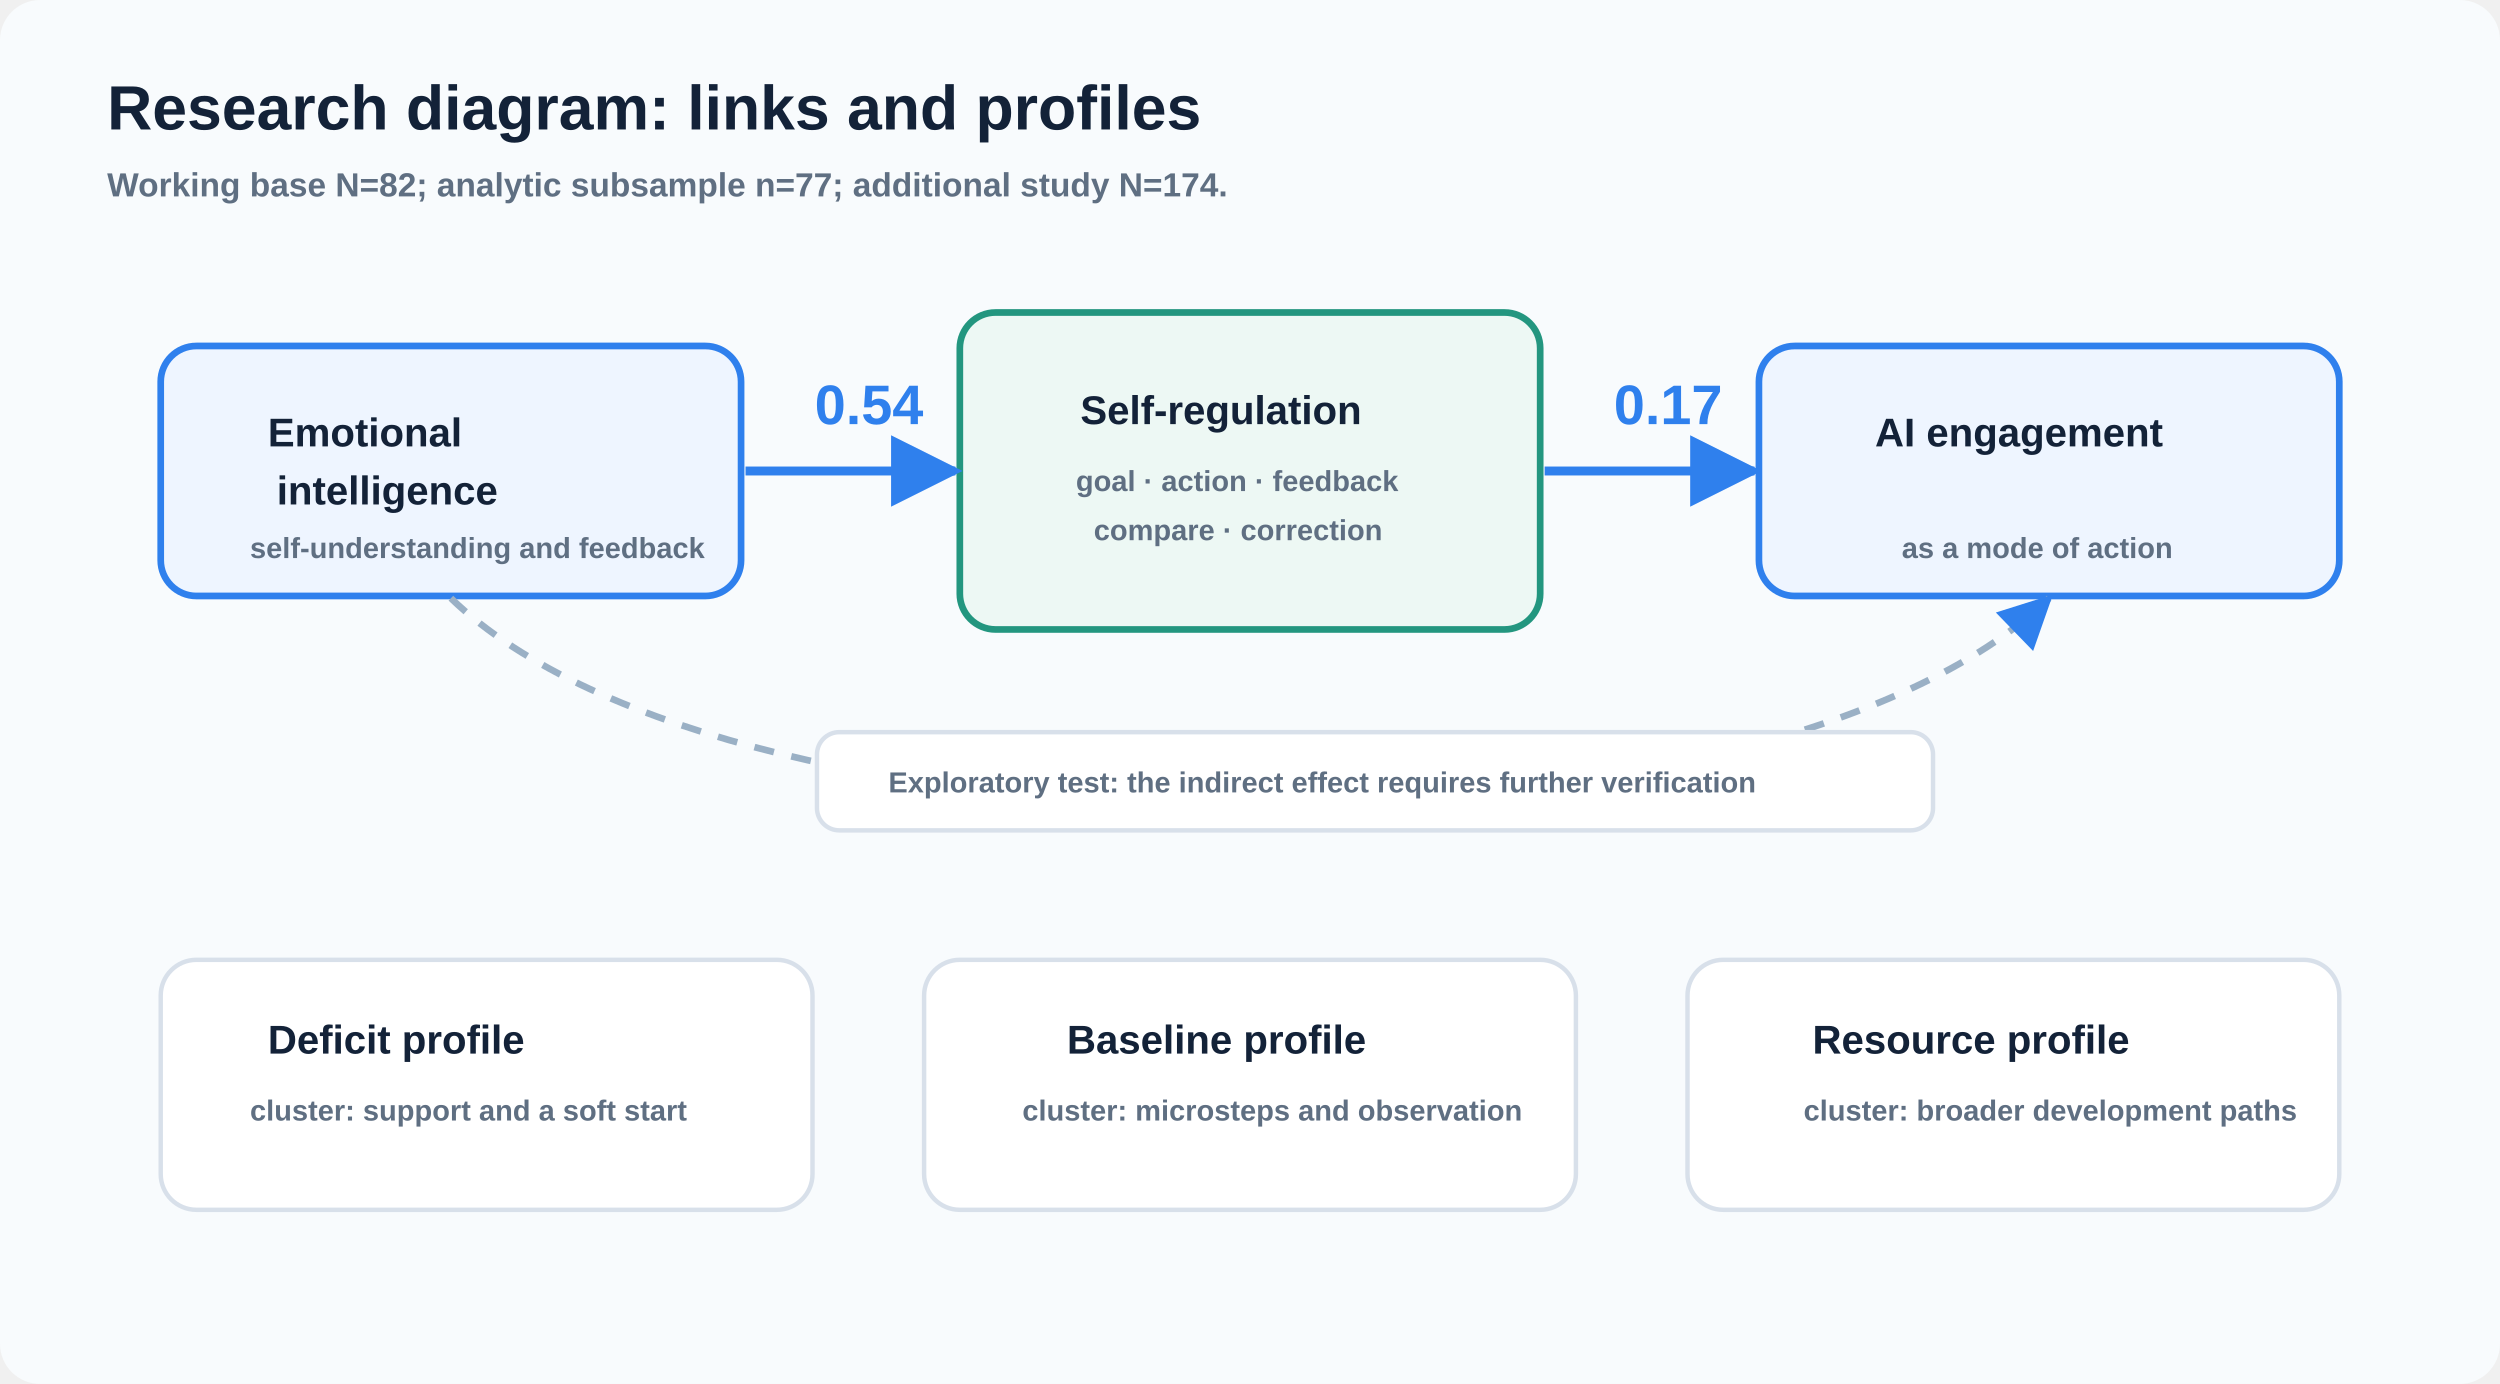
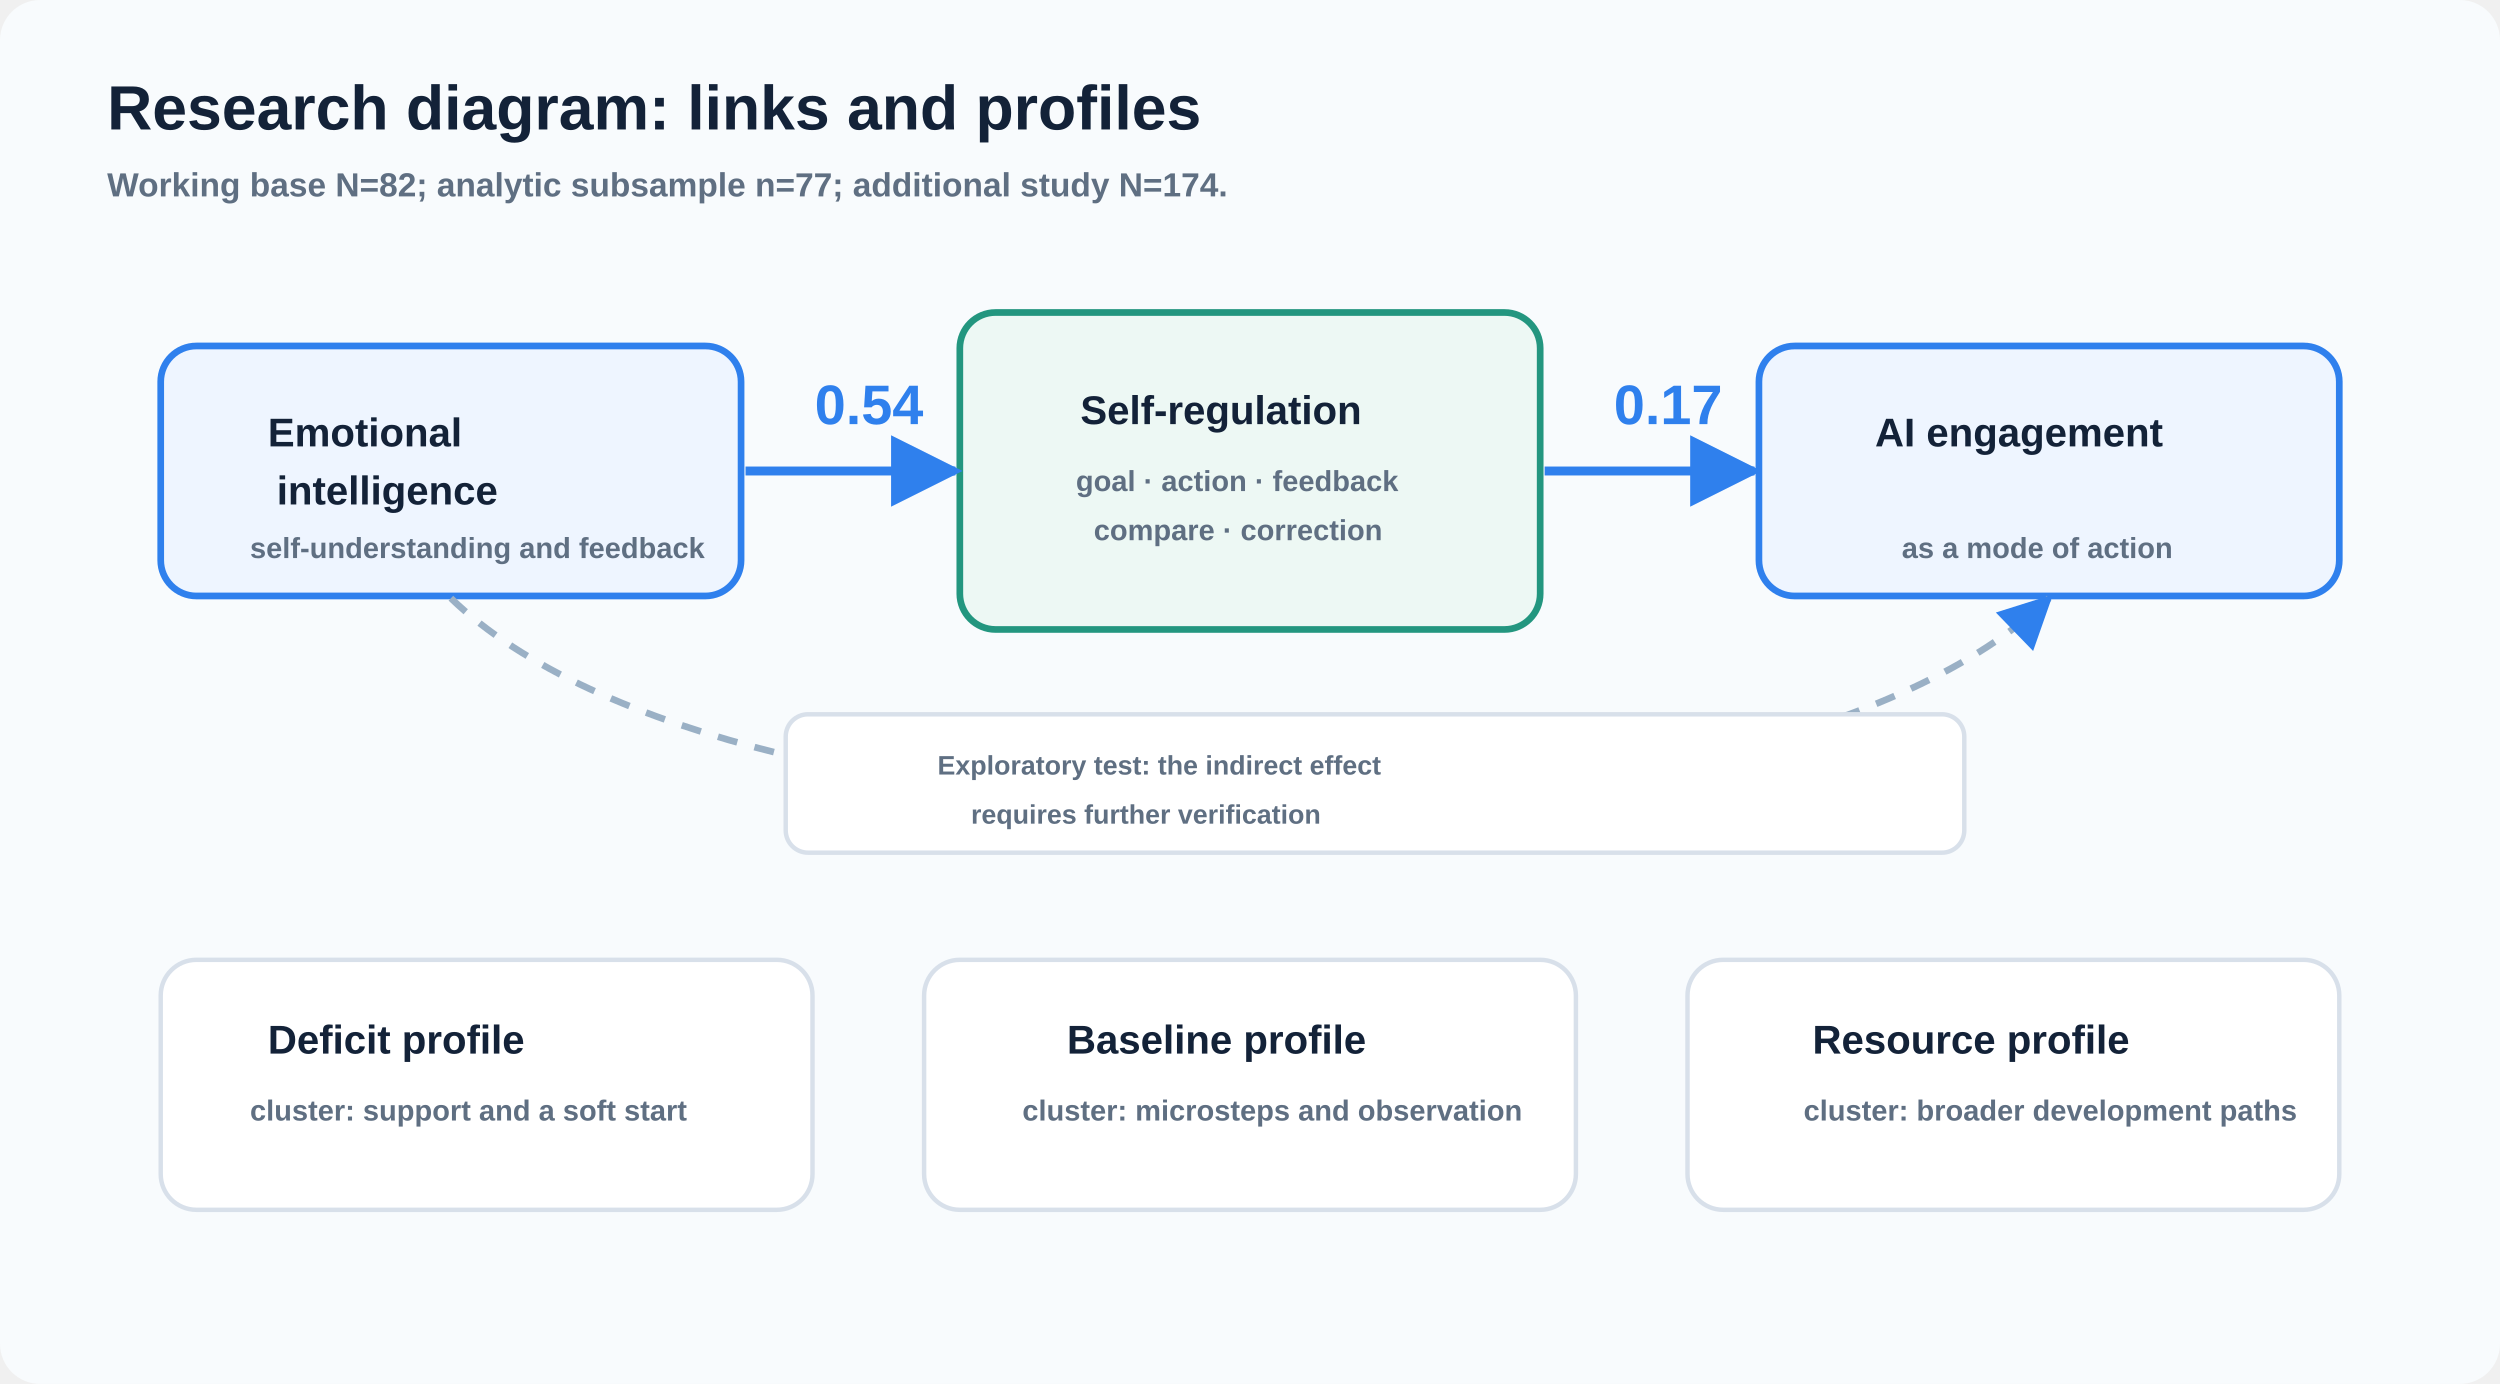
<svg xmlns="http://www.w3.org/2000/svg" viewBox="0 0 1120 620" preserveAspectRatio="xMidYMid meet" role="img" aria-labelledby="title desc">
  <defs>
    <marker id="arrow" viewBox="0 0 10 10" refX="9" refY="5" markerWidth="8" markerHeight="8" orient="auto">
      <path d="M0 0 L10 5 L0 10z" fill="#2f80ed" />
    </marker>
    <style>
-       .bg{fill:#f8fbfd}.title{font:900 28px Arial,sans-serif;fill:#132238}.sub{font:700 15px Arial,sans-serif;fill:#5f6f82}.card{fill:#fff;stroke:#d8e0ea;stroke-width:2}.blue{fill:#eef5ff;stroke:#2f80ed;stroke-width:3}.green{fill:#edf8f4;stroke:#23967f;stroke-width:3}.txt{font:900 18px Arial,sans-serif;fill:#132238}.small{font:700 13px Arial,sans-serif;fill:#5f6f82}.num{font:900 25px Arial,sans-serif;fill:#2f80ed}.line{fill:none;stroke:#2f80ed;stroke-width:4;marker-end:url(#arrow)}.softLine{fill:none;stroke:#9ab0c5;stroke-width:3;stroke-dasharray:9 8;marker-end:url(#arrow)}
+       .bg{fill:#f8fbfd}.title{font:900 28px Arial,sans-serif;fill:#132238}.sub{font:700 15px Arial,sans-serif;fill:#5f6f82}.card{fill:#fff;stroke:#d8e0ea;stroke-width:2}.blue{fill:#eef5ff;stroke:#2f80ed;stroke-width:3}.green{fill:#edf8f4;stroke:#23967f;stroke-width:3}.txt{font:900 18px Arial,sans-serif;fill:#132238}.small{font:700 13px Arial,sans-serif;fill:#5f6f82}.note{font:700 12px Arial,sans-serif;fill:#5f6f82}.num{font:900 25px Arial,sans-serif;fill:#2f80ed}.line{fill:none;stroke:#2f80ed;stroke-width:4;marker-end:url(#arrow)}.softLine{fill:none;stroke:#9ab0c5;stroke-width:3;stroke-dasharray:9 8;marker-end:url(#arrow)}
    </style>
  </defs>
  <rect class="bg" width="1120" height="620" rx="18" />
  <text class="title" x="48" y="58">Research diagram: links and profiles</text>
  <text class="sub" x="48" y="88">Working base N=82; analytic subsample n=77; additional study N=174.</text>
  <rect class="blue" x="72" y="155" width="260" height="112" rx="16" />
  <text class="txt" x="120" y="200">Emotional</text>
  <text class="txt" x="124" y="226">intelligence</text>
  <text class="small" x="112" y="250">self-understanding and feedback</text>
  <rect class="green" x="430" y="140" width="260" height="142" rx="16" />
  <text class="txt" x="484" y="190">Self-regulation</text>
  <text class="small" x="482" y="220">goal · action · feedback</text>
  <text class="small" x="490" y="242">compare · correction</text>
  <rect class="blue" x="788" y="155" width="260" height="112" rx="16" />
  <text class="txt" x="840" y="200">AI engagement</text>
  <text class="small" x="852" y="250">as a mode of action</text>
  <path class="line" d="M334 211 C370 211 390 211 428 211" />
  <path class="line" d="M692 211 C730 211 750 211 786 211" />
  <path class="softLine" d="M202 268 C330 392 790 392 918 268" />
-   <rect class="card" x="366" y="328" width="500" height="44" rx="10" />
+   <rect class="card" x="352" y="320" width="528" height="62" rx="10" />
  <text class="num" x="365" y="190">0.54</text>
  <text class="num" x="723" y="190">0.17</text>
-   <text class="small" x="398" y="355">Exploratory test: the indirect effect requires further verification</text>
+   <text class="note" x="420" y="347">Exploratory test: the indirect effect</text>
+   <text class="note" x="435" y="369">requires further verification</text>
  <rect class="card" x="72" y="430" width="292" height="112" rx="16" />
  <text class="txt" x="120" y="472">Deficit profile</text>
  <text class="small" x="112" y="502">cluster: support and a soft start</text>
  <rect class="card" x="414" y="430" width="292" height="112" rx="16" />
  <text class="txt" x="478" y="472">Baseline profile</text>
  <text class="small" x="458" y="502">cluster: microsteps and observation</text>
  <rect class="card" x="756" y="430" width="292" height="112" rx="16" />
  <text class="txt" x="812" y="472">Resource profile</text>
  <text class="small" x="808" y="502">cluster: broader development paths</text>
</svg>
